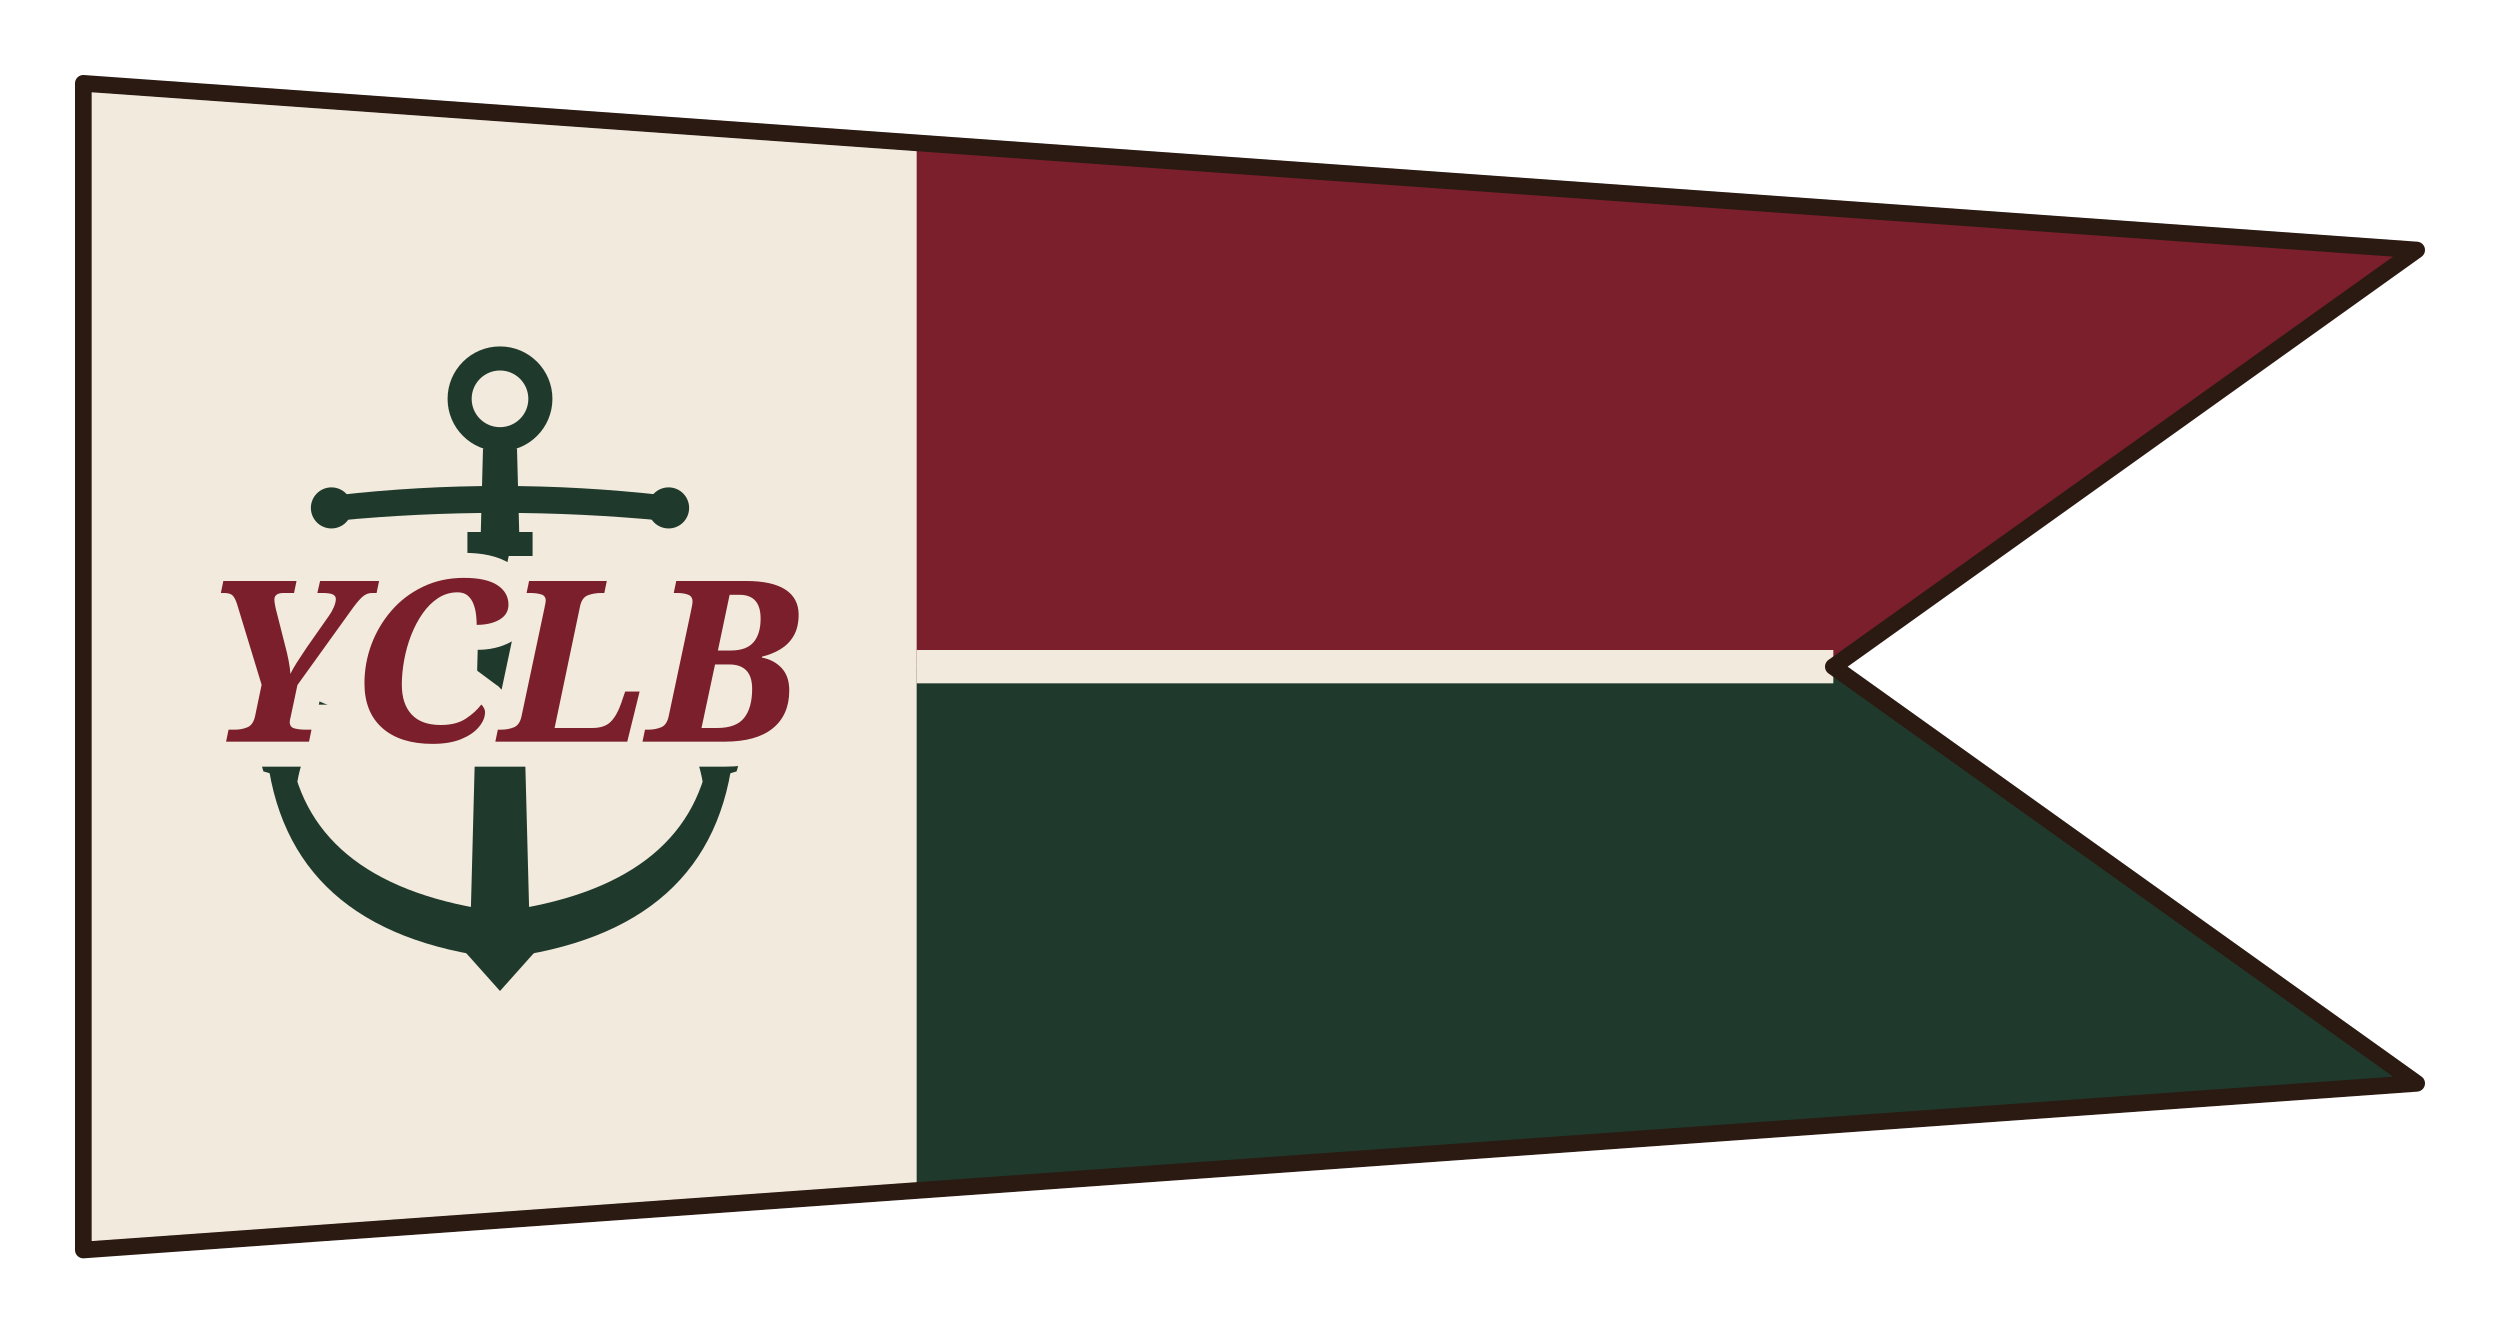
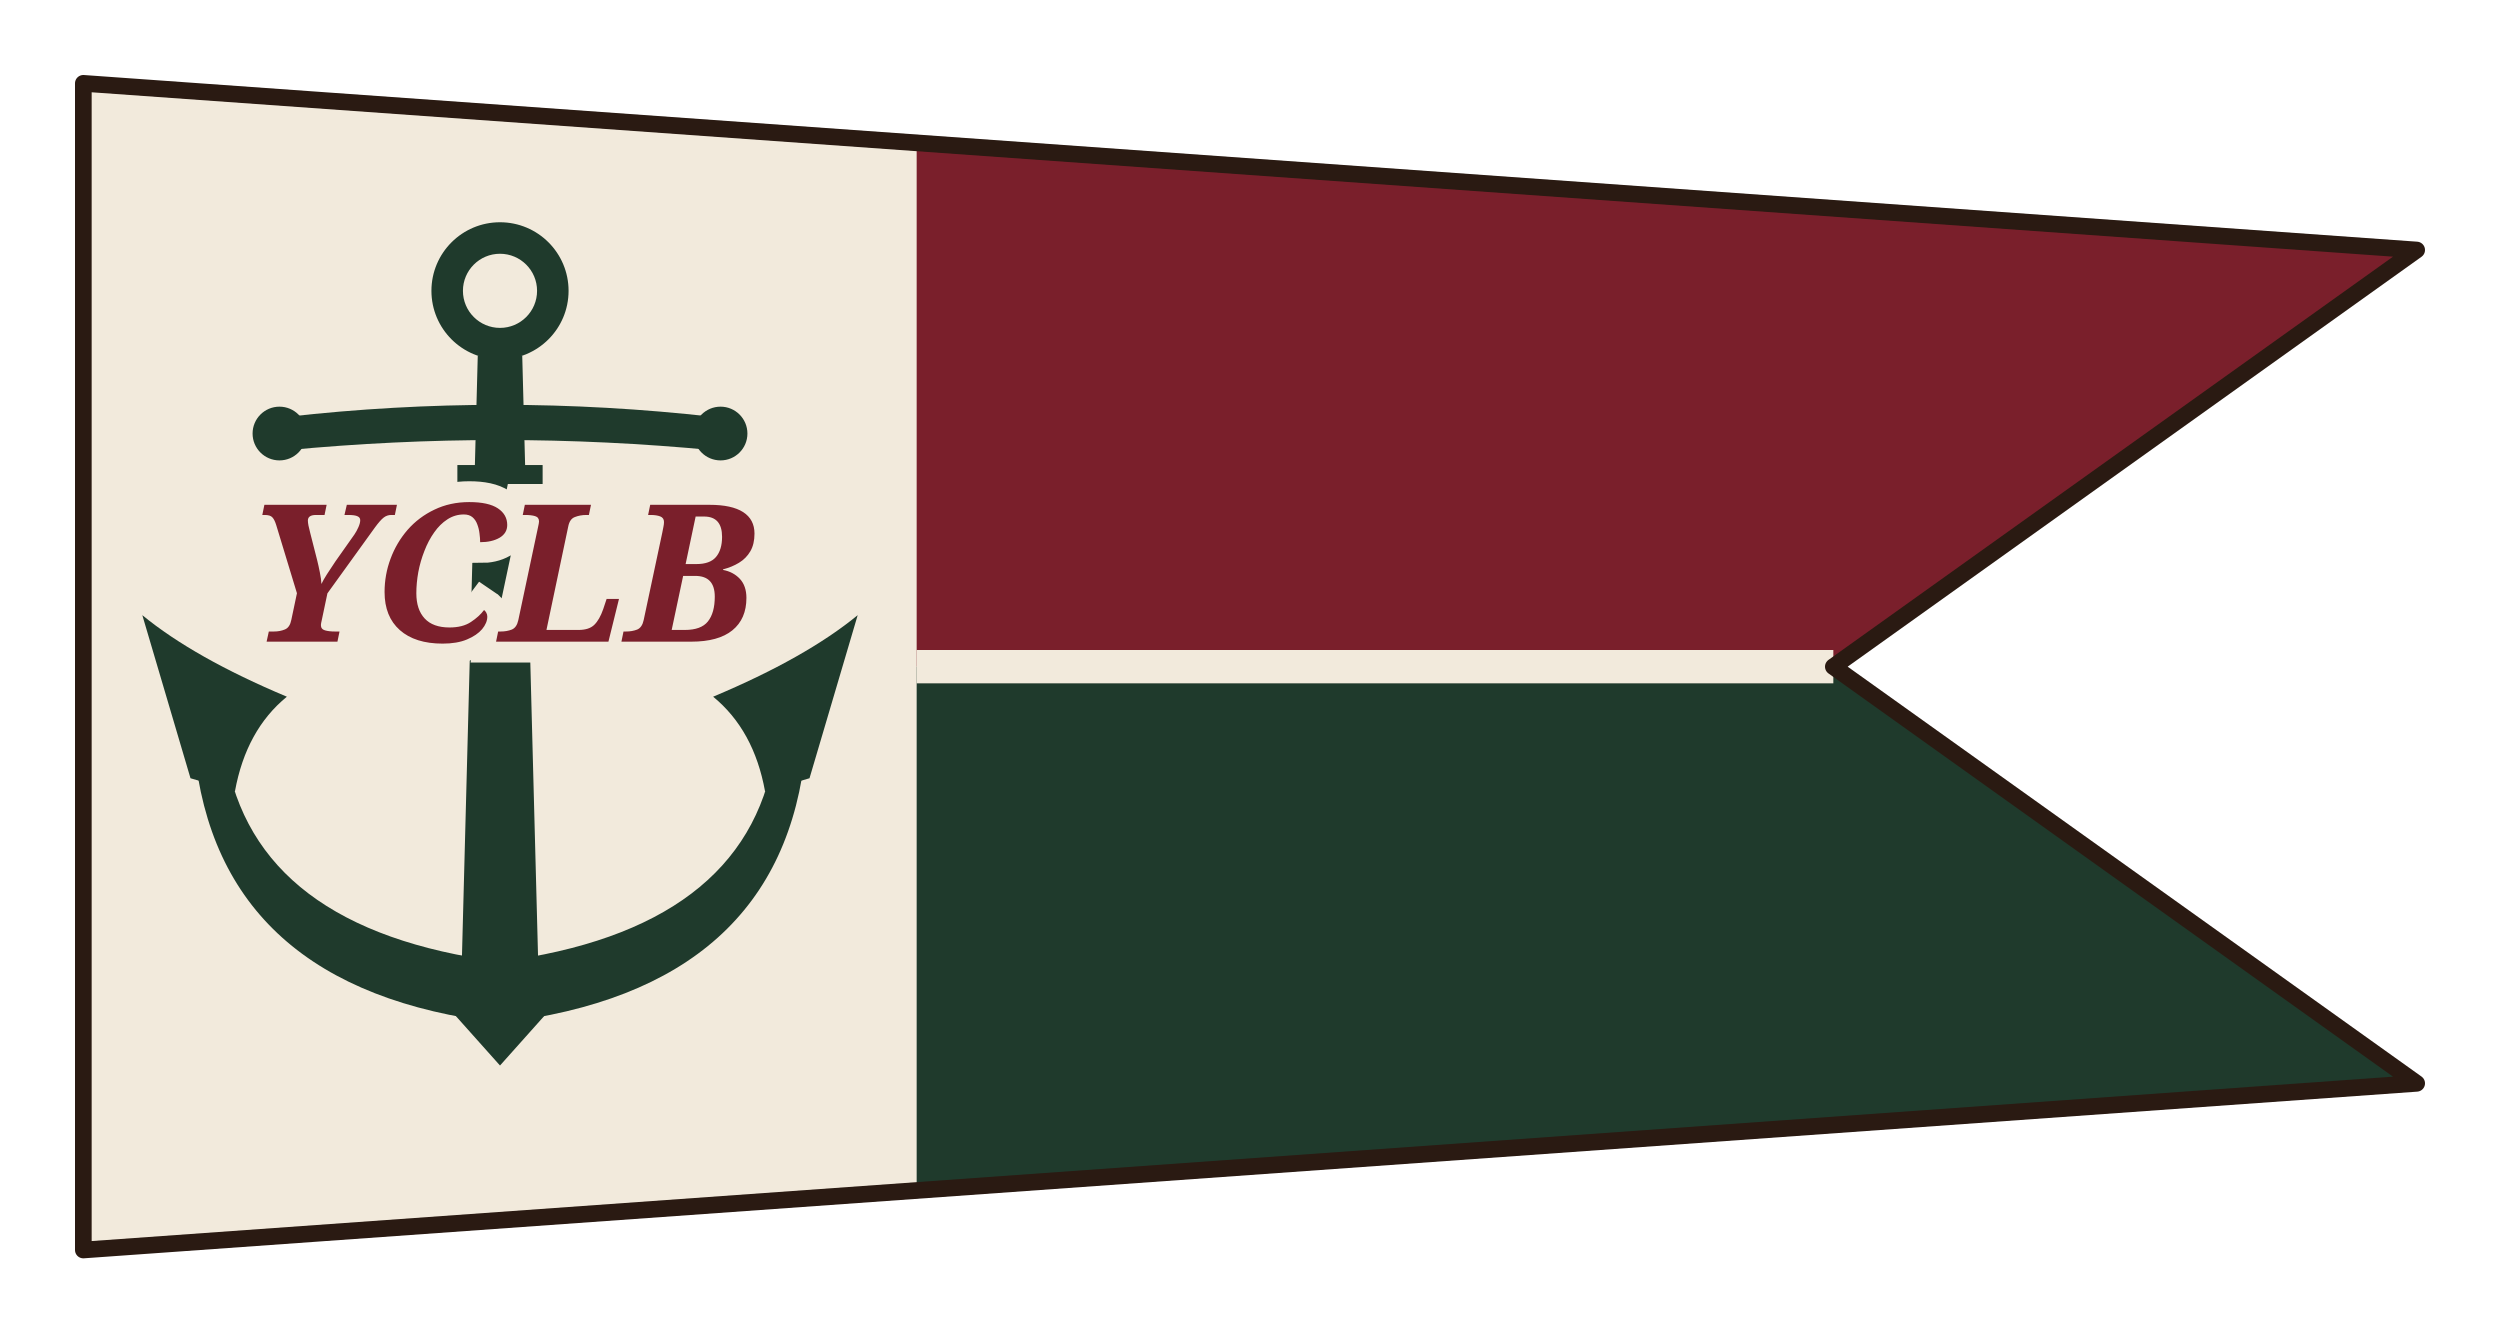
<svg xmlns="http://www.w3.org/2000/svg" viewBox="0 0 300 160">
  <polygon points="10,10 290,30 220,80 10,80" fill="#7A1F2B" />
  <polygon points="10,80 220,80 290,130 10,150" fill="#1F3A2C" />
  <polygon points="10,10 110,17 110,143 10,150" fill="#F2EADC" />
  <line x1="110" y1="80" x2="220" y2="80" stroke="#F2EADC" stroke-width="4" />
-   <g transform="translate(17.5,38) scale(0.85)" fill="#1F3A2C">
+   <g transform="translate(4.4,22) scale(1.112)" fill="#1F3A2C">
    <path fill-rule="evenodd" d="M50 4.2a7.4 7.4 0 1 1 0 14.8a7.4 7.4 0 1 1 0-14.8zm0 3.4a4 4 0 1 0 0 8a4 4 0 1 0 0-8z" />
    <path d="M27 25.2Q50 22.6 73 25.2L73 28.8Q50 26.6 27 28.8Z" />
    <circle cx="26.2" cy="27" r="2.9" />
    <circle cx="73.8" cy="27" r="2.9" />
    <path d="M47.6 18.6L52.4 18.6L54.2 87L45.8 87Z" />
    <path d="M45.4 30.4h9.2v3.4h-9.2z" />
    <path d="M17 61Q19.5 87 50 90.6Q80.5 87 83 61L79.6 61.6Q76.5 80.5 50 84Q23.5 80.5 20.4 61.6Z" />
    <path d="M50 82.6l5 7-5 5.6-5-5.6z" />
    <path d="M16.6 64.2L11.4 46.6Q17 51.2 27 55.4Q22.6 59 21.4 65.6Z" />
    <path d="M83.4 64.2L88.6 46.6Q83 51.2 73 55.4Q77.4 59 78.6 65.6Z" />
  </g>
-   <text x="60" y="89" text-anchor="middle" font-family="Cormorant Garamond, Georgia, serif" font-style="italic" font-weight="700" font-size="27" fill="#7A1F2B" stroke="#F2EADC" stroke-width="6" paint-order="stroke">YCLB</text>
+   <text x="60" y="77" text-anchor="middle" font-family="Cormorant Garamond, Georgia, serif" font-style="italic" font-weight="700" font-size="23" fill="#7A1F2B" stroke="#F2EADC" stroke-width="5" paint-order="stroke">YCLB</text>
  <polygon points="10,10 290,30 220,80 290,130 10,150" fill="none" stroke="#2A1A12" stroke-width="2" stroke-linejoin="round" />
</svg>
